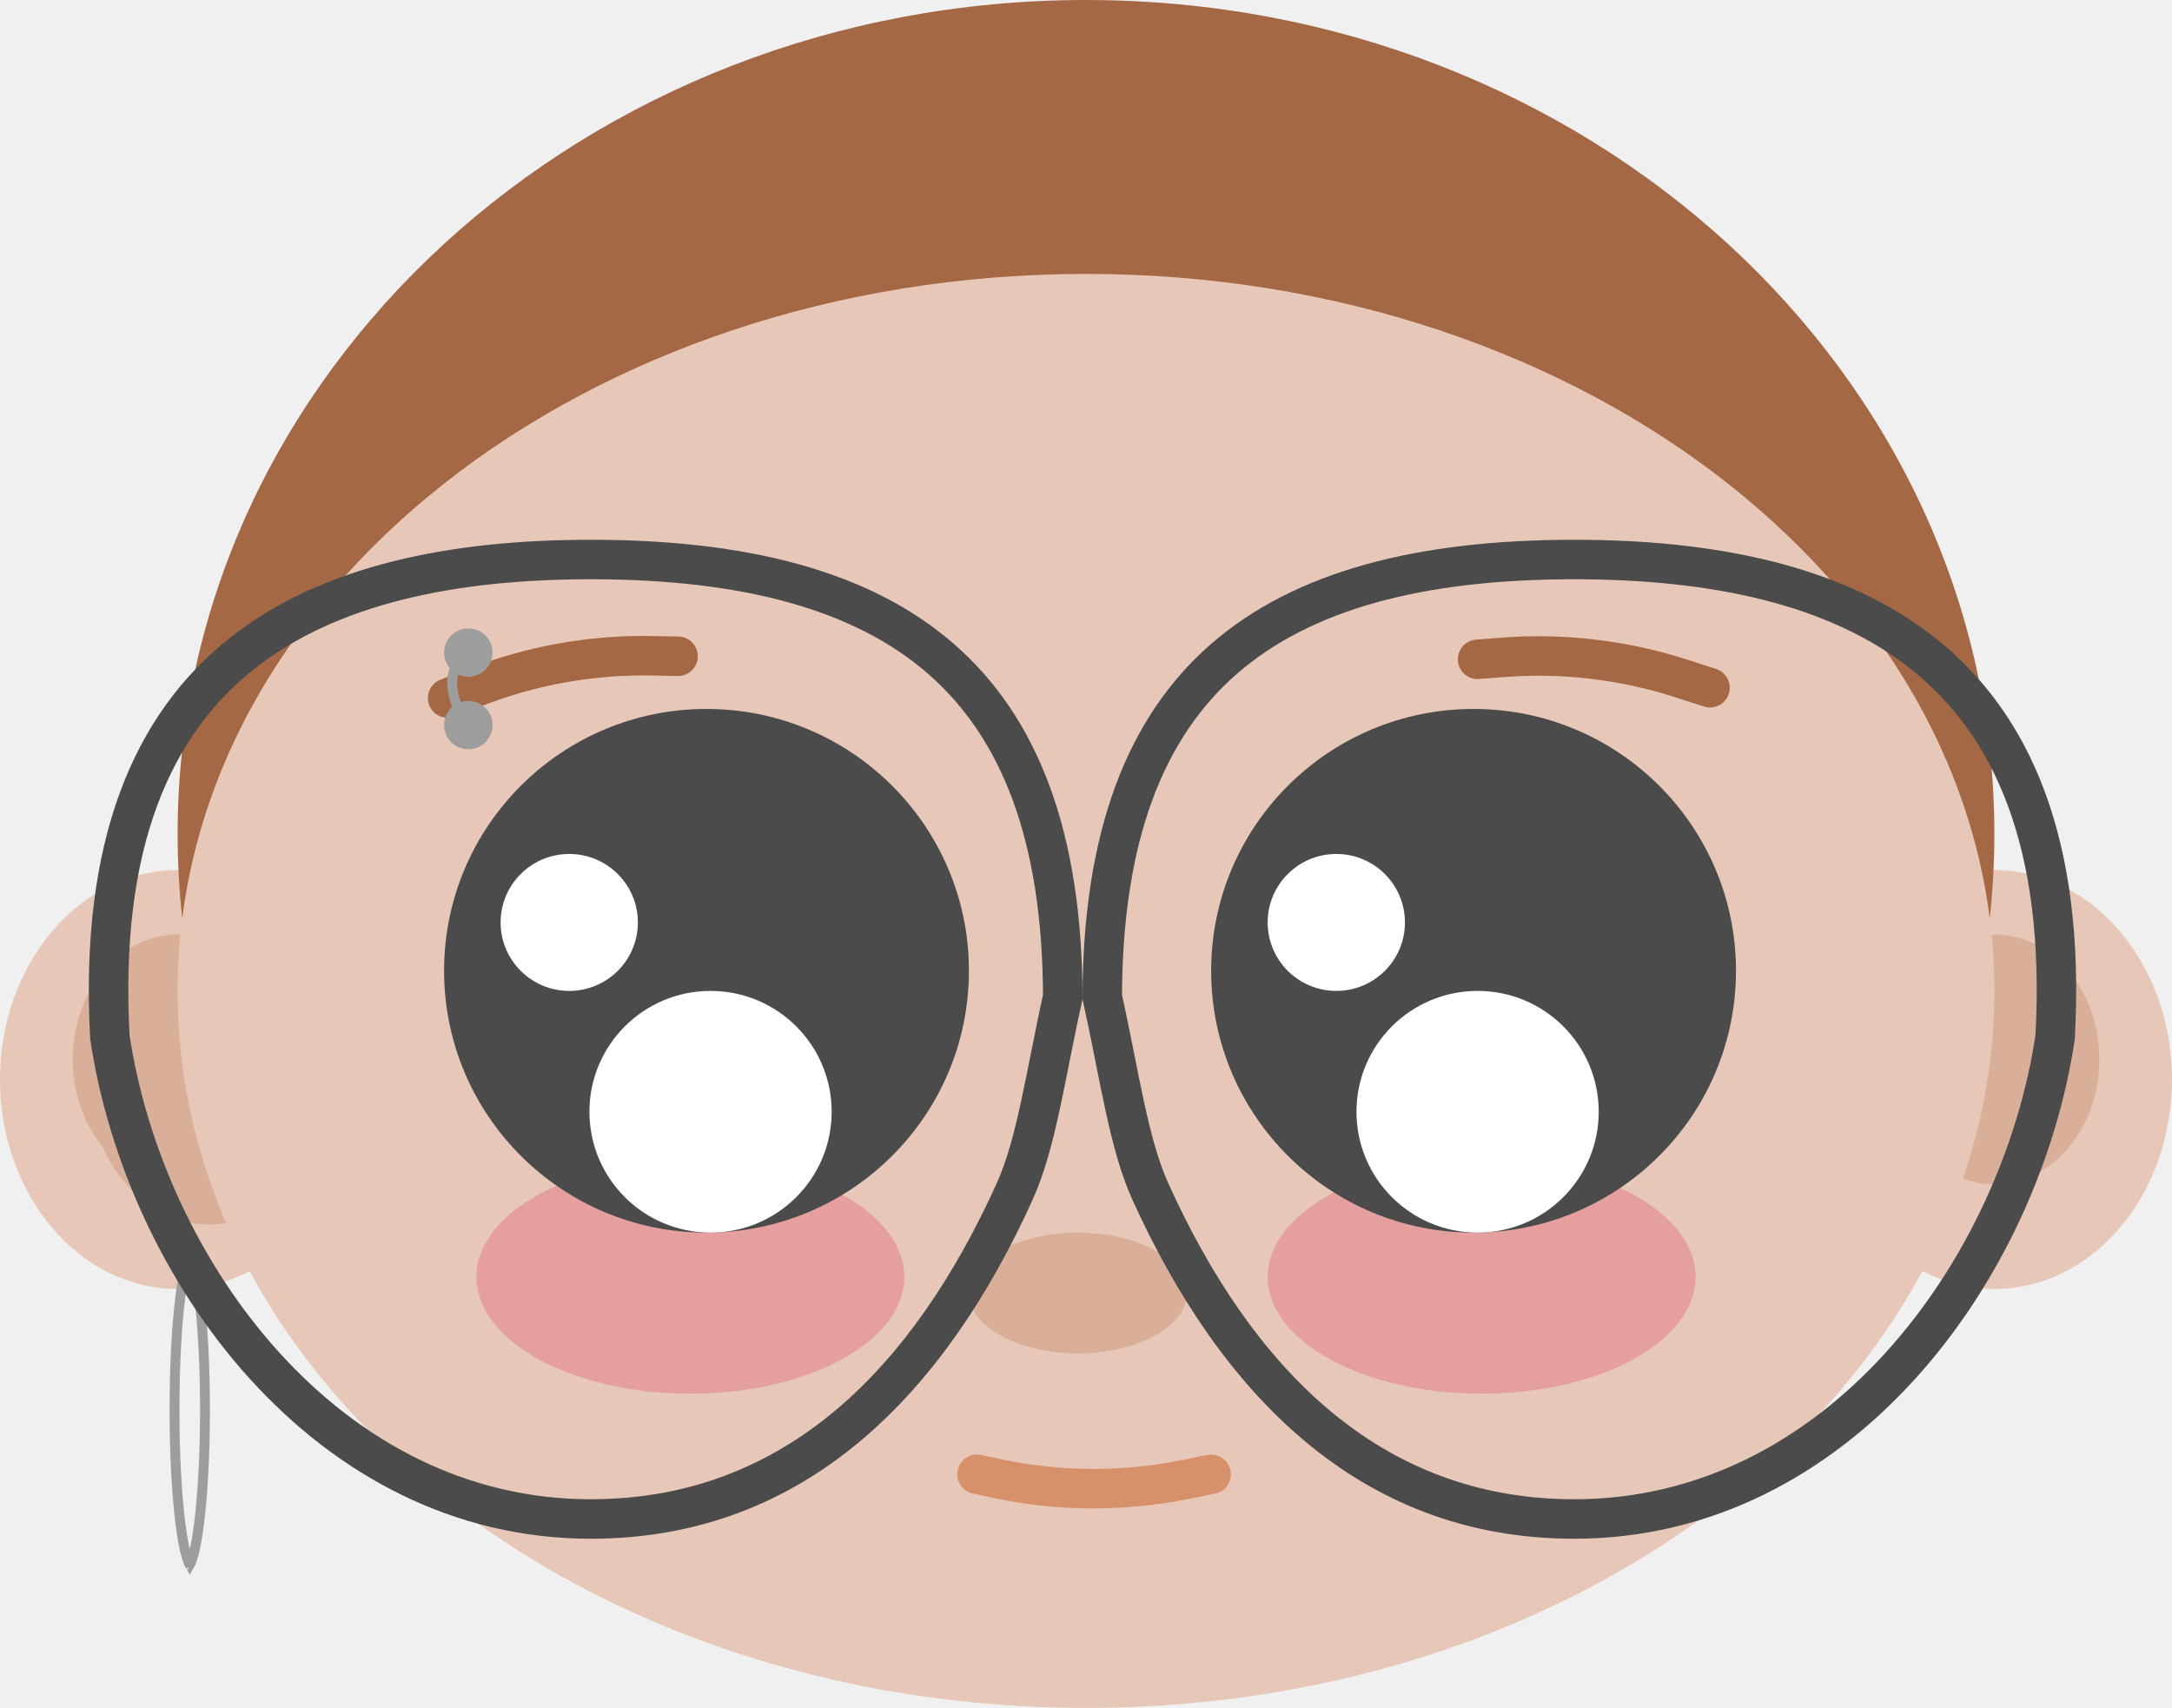
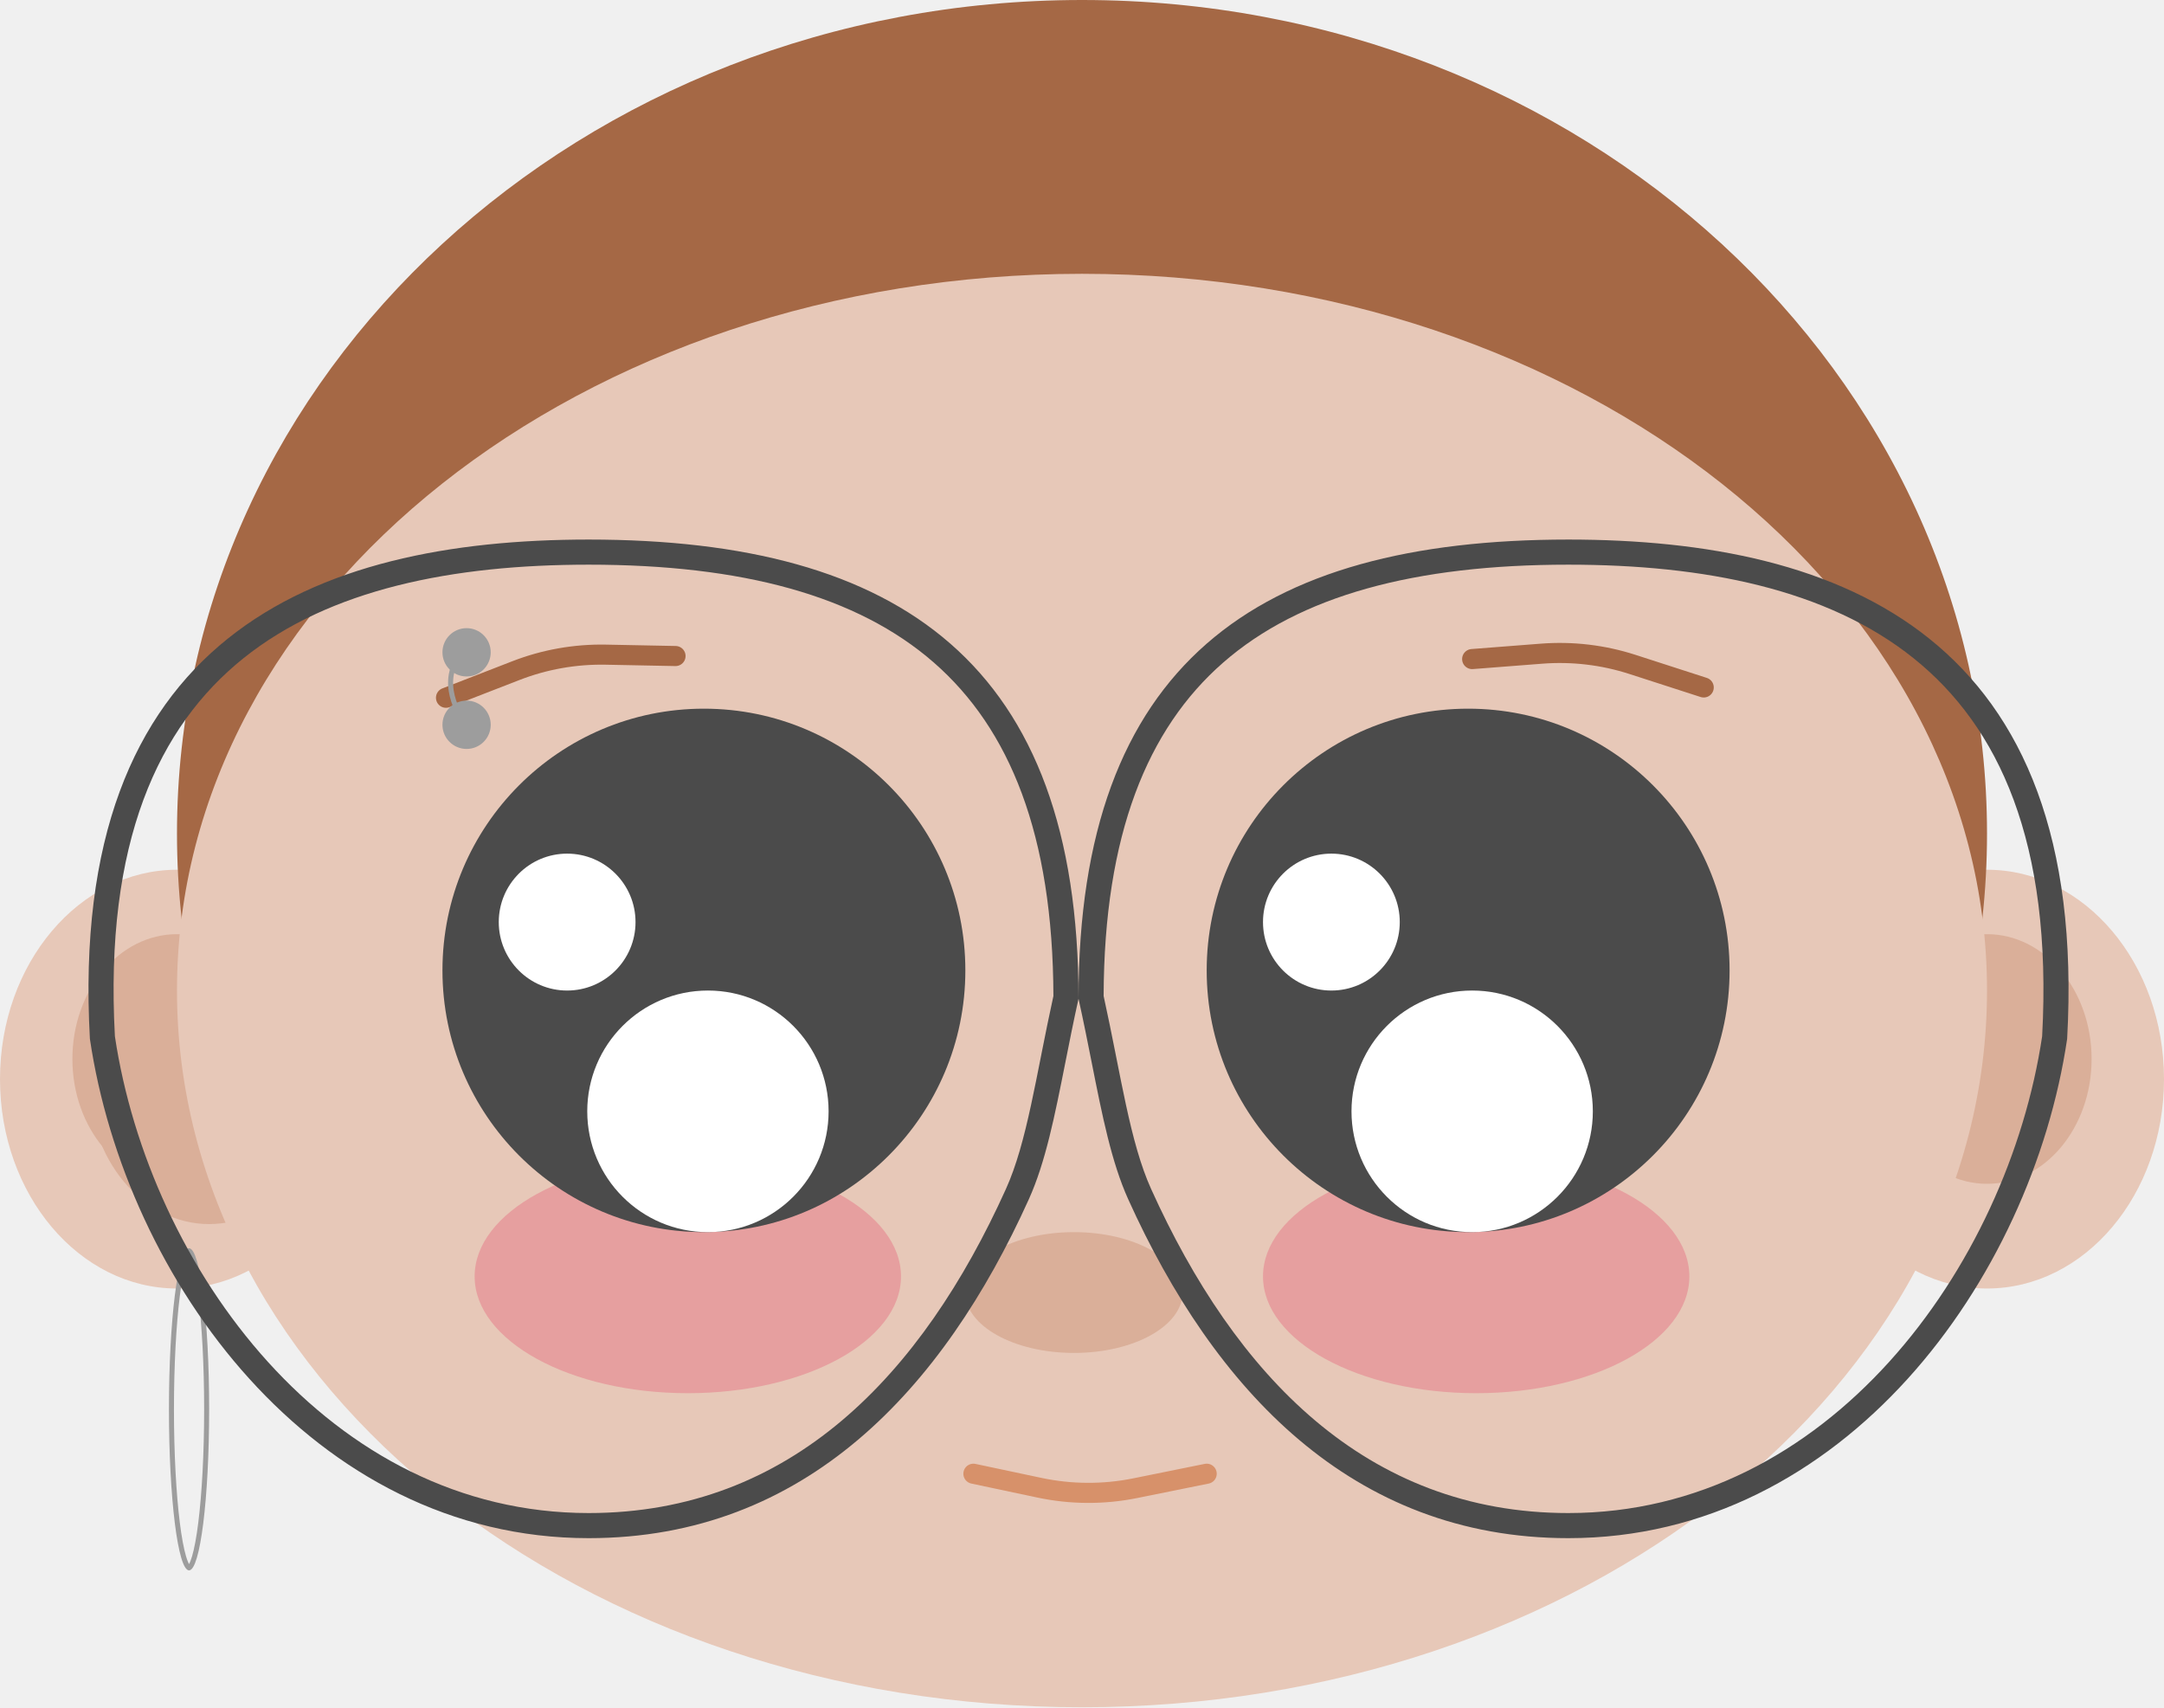
- <svg xmlns="http://www.w3.org/2000/svg" width="220" height="173" viewBox="0 0 220 173" fill="none">
-   <ellipse cx="202.007" cy="109.349" rx="17.993" ry="21.217" fill="#E7C8B8" />
-   <ellipse cx="17.993" cy="109.349" rx="17.993" ry="21.217" fill="#E7C8B8" />
-   <ellipse cx="202.007" cy="107.309" rx="10.632" ry="12.649" fill="#DAAF99" />
-   <ellipse cx="17.993" cy="107.309" rx="10.632" ry="12.649" fill="#DAAF99" />
-   <ellipse cx="21.264" cy="109.349" rx="12.268" ry="14.689" fill="#DAAF99" />
-   <ellipse cx="110" cy="84.46" rx="92.007" ry="84.46" fill="#A56845" />
-   <ellipse cx="110" cy="100.373" rx="92.007" ry="72.627" fill="#E7C8B8" />
-   <ellipse cx="109.182" cy="130.974" rx="11.041" ry="6.12" fill="#DAAF99" />
-   <path d="M20.764 142.807C20.764 147.299 20.536 151.358 20.169 154.285C19.985 155.752 19.769 156.916 19.536 157.703C19.424 158.081 19.315 158.346 19.219 158.511C19.123 158.346 19.015 158.081 18.903 157.703C18.67 156.916 18.453 155.752 18.27 154.285C17.903 151.358 17.675 147.299 17.675 142.807C17.675 138.314 17.903 134.255 18.27 131.328C18.453 129.861 18.67 128.698 18.903 127.91C19.015 127.532 19.123 127.267 19.219 127.103C19.315 127.267 19.424 127.532 19.536 127.91C19.769 128.698 19.985 129.861 20.169 131.328C20.536 134.255 20.764 138.314 20.764 142.807ZM19.113 158.655C19.113 158.655 19.115 158.653 19.118 158.651C19.115 158.654 19.113 158.655 19.113 158.655ZM19.321 158.651C19.324 158.653 19.325 158.655 19.325 158.655C19.325 158.655 19.324 158.654 19.321 158.651ZM19.325 126.958C19.325 126.959 19.324 126.96 19.321 126.962C19.324 126.959 19.325 126.958 19.325 126.958ZM19.118 126.962C19.115 126.96 19.113 126.959 19.113 126.958C19.113 126.958 19.115 126.959 19.118 126.962Z" stroke="#9D9D9D" />
-   <ellipse cx="150.074" cy="129.342" rx="21.673" ry="11.832" fill="#E69F9F" />
-   <ellipse cx="69.926" cy="129.342" rx="21.673" ry="11.832" fill="#E69F9F" />
-   <mask id="path-12-inside-1_26_321" fill="white">
-     <path d="M109.646 101.203C107.835 109.334 106.945 116.337 104.591 121.531C95.881 140.746 81.891 155.863 59.846 155.863C31.841 155.863 12.761 129.663 9.139 105.269C6.876 64.613 31.841 54.675 59.846 54.675C91.537 54.675 109.646 67.323 109.646 101.203Z" />
-   </mask>
-   <path d="M109.646 101.203L113.551 102.073C113.614 101.787 113.646 101.496 113.646 101.203H109.646ZM9.139 105.269L5.145 105.491C5.152 105.613 5.165 105.735 5.183 105.856L9.139 105.269ZM59.846 54.675V58.675V54.675ZM104.591 121.531L108.234 123.183L104.591 121.531ZM59.846 151.863C47.191 151.863 36.436 145.967 28.309 137.024C20.147 128.041 14.796 116.136 13.096 104.681L5.183 105.856C7.104 118.796 13.104 132.187 22.389 142.404C31.708 152.659 44.496 159.863 59.846 159.863V151.863ZM13.133 105.046C12.05 85.59 17.48 74.377 25.64 67.849C34.04 61.13 46.168 58.675 59.846 58.675V50.675C45.519 50.675 31.162 53.188 20.643 61.602C9.885 70.208 3.965 84.291 5.145 105.491L13.133 105.046ZM59.846 58.675C75.275 58.675 86.57 61.773 94.002 68.249C101.32 74.626 105.646 84.952 105.646 101.203H113.646C113.646 83.575 108.918 70.636 99.258 62.218C89.713 53.9 76.108 50.675 59.846 50.675V58.675ZM105.742 100.334C105.279 102.414 104.876 104.415 104.501 106.298C104.123 108.195 103.776 109.953 103.414 111.619C102.684 114.975 101.943 117.684 100.948 119.88L108.234 123.183C109.593 120.185 110.475 116.795 111.231 113.319C111.612 111.568 111.975 109.726 112.346 107.861C112.721 105.982 113.109 104.058 113.551 102.073L105.742 100.334ZM100.948 119.88C92.521 138.47 79.596 151.863 59.846 151.863V159.863C84.186 159.863 99.241 143.022 108.234 123.183L100.948 119.88Z" fill="#4B4B4B" mask="url(#path-12-inside-1_26_321)" />
-   <mask id="path-14-inside-2_26_321" fill="white">
-     <path d="M109.646 101.203C111.457 109.334 112.347 116.337 114.702 121.531C123.412 140.746 137.402 155.863 159.447 155.863C187.452 155.863 206.532 129.663 210.154 105.269C212.417 64.613 187.452 54.675 159.447 54.675C127.756 54.675 109.646 67.323 109.646 101.203Z" />
-   </mask>
-   <path d="M109.646 101.203L105.742 102.073C105.678 101.787 105.646 101.496 105.646 101.203H109.646ZM210.154 105.269L214.147 105.491C214.141 105.613 214.128 105.735 214.11 105.856L210.154 105.269ZM159.447 54.675V58.675V54.675ZM114.702 121.531L111.059 123.183L114.702 121.531ZM159.447 151.863C172.102 151.863 182.856 145.967 190.984 137.024C199.146 128.041 204.496 116.136 206.197 104.681L214.11 105.856C212.189 118.796 206.188 132.187 196.904 142.404C187.585 152.659 174.797 159.863 159.447 159.863V151.863ZM206.16 105.046C207.243 85.59 201.812 74.377 193.652 67.849C185.253 61.13 173.125 58.675 159.447 58.675V50.675C173.774 50.675 188.131 53.188 198.65 61.602C209.407 70.208 215.328 84.291 214.147 105.491L206.16 105.046ZM159.447 58.675C144.018 58.675 132.722 61.773 125.29 68.249C117.973 74.626 113.646 84.952 113.646 101.203H105.646C105.646 83.575 110.374 70.636 120.035 62.218C129.58 53.9 143.185 50.675 159.447 50.675V58.675ZM113.551 100.334C114.014 102.414 114.417 104.415 114.792 106.298C115.17 108.195 115.517 109.953 115.879 111.619C116.609 114.975 117.349 117.684 118.345 119.88L111.059 123.183C109.7 120.185 108.818 116.795 108.062 113.319C107.681 111.568 107.318 109.726 106.946 107.861C106.572 105.982 106.184 104.058 105.742 102.073L113.551 100.334ZM118.345 119.88C126.772 138.47 139.697 151.863 159.447 151.863V159.863C135.107 159.863 120.052 143.022 111.059 123.183L118.345 119.88Z" fill="#4B4B4B" mask="url(#path-14-inside-2_26_321)" />
-   <ellipse cx="149.257" cy="98.333" rx="26.58" ry="26.521" fill="#4B4B4B" />
-   <ellipse cx="149.665" cy="112.613" rx="12.268" ry="12.241" fill="white" />
-   <ellipse cx="135.353" cy="93.436" rx="6.952" ry="6.936" fill="white" />
-   <ellipse cx="71.561" cy="98.333" rx="26.58" ry="26.521" fill="#4B4B4B" />
-   <ellipse cx="71.97" cy="112.613" rx="12.268" ry="12.241" fill="white" />
-   <ellipse cx="57.658" cy="93.436" rx="6.952" ry="6.936" fill="white" />
-   <path d="M98.959 149.335L101.044 149.776C107.31 151.1 113.78 151.13 120.058 149.863L122.677 149.335" stroke="#D7916A" stroke-width="4" stroke-linecap="round" />
-   <path d="M68.677 66.476L66.118 66.426C60.006 66.307 53.931 67.38 48.233 69.586L45.341 70.705" stroke="#A56845" stroke-width="4" stroke-linecap="round" />
-   <path d="M149.665 66.783L152.219 66.586C158.312 66.115 164.439 66.836 170.255 68.71L173.207 69.661" stroke="#A56845" stroke-width="4" stroke-linecap="round" />
-   <ellipse cx="47.435" cy="73.443" rx="2.454" ry="2.448" fill="#9D9D9D" />
-   <ellipse cx="47.435" cy="66.099" rx="2.454" ry="2.448" fill="#9D9D9D" />
-   <path d="M47.435 73.443C46.208 71.947 44.491 68.302 47.435 65.691" stroke="#9D9D9D" stroke-linecap="round" />
+ <svg xmlns="http://www.w3.org/2000/svg" width="431" height="340" viewBox="0 0 431 340" fill="none">
+   <ellipse cx="395.751" cy="214.906" rx="35.249" ry="41.698" fill="#E7C8B8" />
+   <ellipse cx="35.249" cy="214.906" rx="35.249" ry="41.698" fill="#E7C8B8" />
+   <ellipse cx="395.751" cy="210.896" rx="20.829" ry="24.858" fill="#DAAF99" />
+   <ellipse cx="35.249" cy="210.896" rx="20.829" ry="24.858" fill="#DAAF99" />
+   <ellipse cx="41.658" cy="214.906" rx="24.034" ry="28.868" fill="#DAAF99" />
+   <ellipse cx="215.5" cy="165.991" rx="180.251" ry="165.991" fill="#A56845" />
+   <ellipse cx="215.5" cy="197.264" rx="180.251" ry="142.736" fill="#E7C8B8" />
+   <ellipse cx="213.898" cy="257.406" rx="21.63" ry="12.028" fill="#DAAF99" />
+   <path d="M41.158 280.66C41.158 289.504 40.71 297.501 39.989 303.279C39.627 306.172 39.2 308.489 38.732 310.074C38.497 310.87 38.26 311.451 38.033 311.824C37.919 312.01 37.822 312.121 37.746 312.182C37.711 312.212 37.685 312.225 37.67 312.231C37.663 312.234 37.659 312.235 37.656 312.235C37.654 312.236 37.653 312.236 37.652 312.236C37.652 312.236 37.651 312.236 37.648 312.235C37.646 312.235 37.642 312.234 37.634 312.231C37.62 312.225 37.594 312.212 37.558 312.182C37.483 312.121 37.385 312.01 37.272 311.824C37.045 311.451 36.808 310.87 36.573 310.074C36.105 308.489 35.677 306.172 35.316 303.279C34.595 297.501 34.147 289.504 34.147 280.66C34.147 271.817 34.595 263.82 35.316 258.042C35.677 255.149 36.105 252.832 36.573 251.247C36.808 250.451 37.045 249.869 37.272 249.497C37.385 249.311 37.483 249.199 37.558 249.138C37.594 249.109 37.62 249.096 37.634 249.09C37.642 249.087 37.646 249.086 37.648 249.085C37.651 249.085 37.652 249.085 37.652 249.085C37.653 249.085 37.654 249.085 37.656 249.085C37.659 249.086 37.663 249.087 37.67 249.09C37.685 249.096 37.711 249.109 37.746 249.138C37.822 249.199 37.919 249.311 38.033 249.497C38.26 249.869 38.497 250.451 38.732 251.247C39.2 252.832 39.627 255.149 39.989 258.042C40.71 263.82 41.158 271.817 41.158 280.66Z" stroke="#9D9D9D" />
+   <ellipse cx="294.009" cy="254.198" rx="42.459" ry="23.255" fill="#E69F9F" />
+   <ellipse cx="136.991" cy="254.198" rx="42.459" ry="23.255" fill="#E69F9F" />
+   <path fill-rule="evenodd" clip-rule="evenodd" d="M117.243 301.321C91.501 301.321 69.713 289.27 53.367 271.225C37.03 253.19 26.331 229.357 22.884 206.38C20.782 167.652 31.589 144.649 48.466 131.106C65.672 117.299 90.22 112.453 117.243 112.453C147.762 112.453 170.708 118.587 186.017 131.97C201.101 145.156 209.711 166.223 209.806 198.354C208.956 202.215 208.21 205.936 207.507 209.471L207.278 210.627C206.626 213.914 206.01 217.018 205.368 219.977C203.928 226.617 202.427 232.185 200.347 236.789C183.633 273.778 157.554 301.321 117.243 301.321ZM117.243 306.321C62.38 306.321 25 254.828 17.904 206.887C13.47 126.984 62.38 107.453 117.243 107.453C179.329 107.453 214.807 132.311 214.807 198.897C213.827 203.311 212.985 207.556 212.182 211.604C210.077 222.209 208.242 231.46 204.903 238.848C187.839 276.611 160.432 306.321 117.243 306.321ZM312.372 301.321C338.113 301.321 359.901 289.27 376.248 271.225C392.585 253.19 403.283 229.357 406.73 206.38C408.832 167.652 398.025 144.649 381.148 131.106C363.942 117.299 339.395 112.453 312.372 112.453C281.852 112.453 258.907 118.587 243.598 131.97C228.513 145.156 219.904 166.223 219.808 198.354C220.658 202.215 221.405 205.936 222.107 209.471L222.336 210.627C222.989 213.914 223.605 217.018 224.246 219.977C225.686 226.617 227.187 232.185 229.267 236.789C245.982 273.778 272.061 301.321 312.372 301.321ZM312.372 306.321C367.235 306.321 404.614 254.828 411.71 206.887C416.145 126.984 367.235 107.453 312.372 107.453C250.285 107.453 214.807 132.311 214.807 198.897C215.787 203.311 216.63 207.556 217.433 211.604C219.537 222.209 221.373 231.46 224.711 238.848C241.775 276.611 269.183 306.321 312.372 306.321Z" fill="#4B4B4B" />
+   <ellipse cx="292.407" cy="193.255" rx="52.072" ry="52.123" fill="#4B4B4B" />
+   <ellipse cx="293.208" cy="221.321" rx="24.034" ry="24.057" fill="white" />
+   <ellipse cx="265.169" cy="183.632" rx="13.619" ry="13.632" fill="white" />
+   <ellipse cx="140.195" cy="193.255" rx="52.072" ry="52.123" fill="#4B4B4B" />
+   <ellipse cx="140.996" cy="221.321" rx="24.034" ry="24.057" fill="white" />
+   <ellipse cx="112.957" cy="183.632" rx="13.619" ry="13.632" fill="white" />
+   <path d="M193.87 293.491L207.035 296.282C213.32 297.614 219.81 297.644 226.107 296.37L240.335 293.491" stroke="#D7916A" stroke-width="4" stroke-linecap="round" />
+   <path d="M134.545 130.647L120.68 130.375C114.552 130.255 108.459 131.335 102.745 133.554L88.828 138.958" stroke="#A56845" stroke-width="4" stroke-linecap="round" />
+   <path d="M293.208 131.251L307.034 130.178C313.145 129.704 319.29 130.43 325.123 132.315L339.328 136.906" stroke="#A56845" stroke-width="4" stroke-linecap="round" />
+   <ellipse cx="92.929" cy="144.34" rx="4.807" ry="4.811" fill="#9D9D9D" />
+   <ellipse cx="92.929" cy="129.906" rx="4.807" ry="4.811" fill="#9D9D9D" />
+   <path d="M92.929 144.34C90.526 141.399 87.161 134.236 92.929 129.104" stroke="#9D9D9D" stroke-linecap="round" />
</svg>
